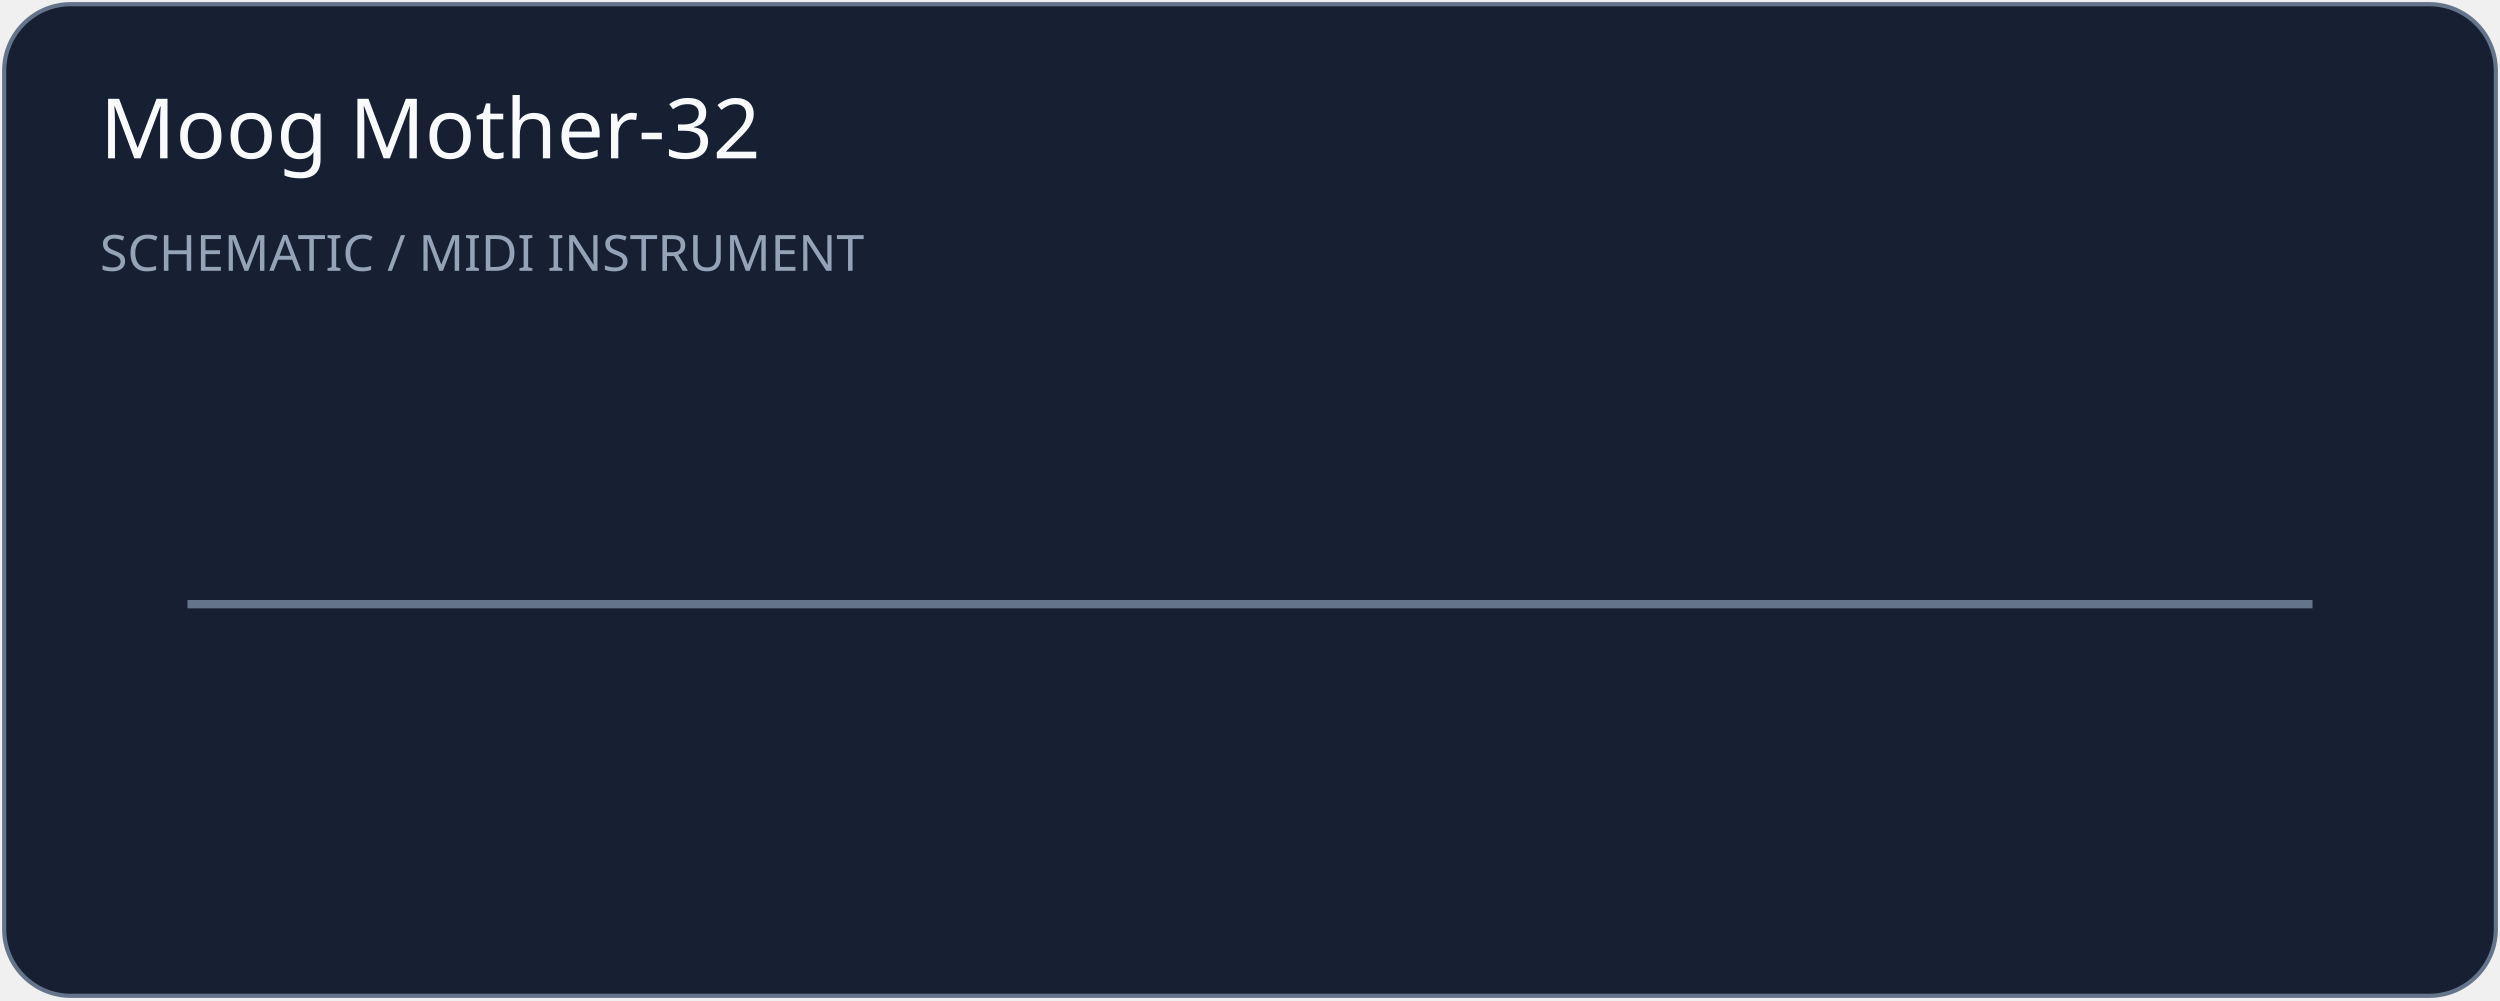
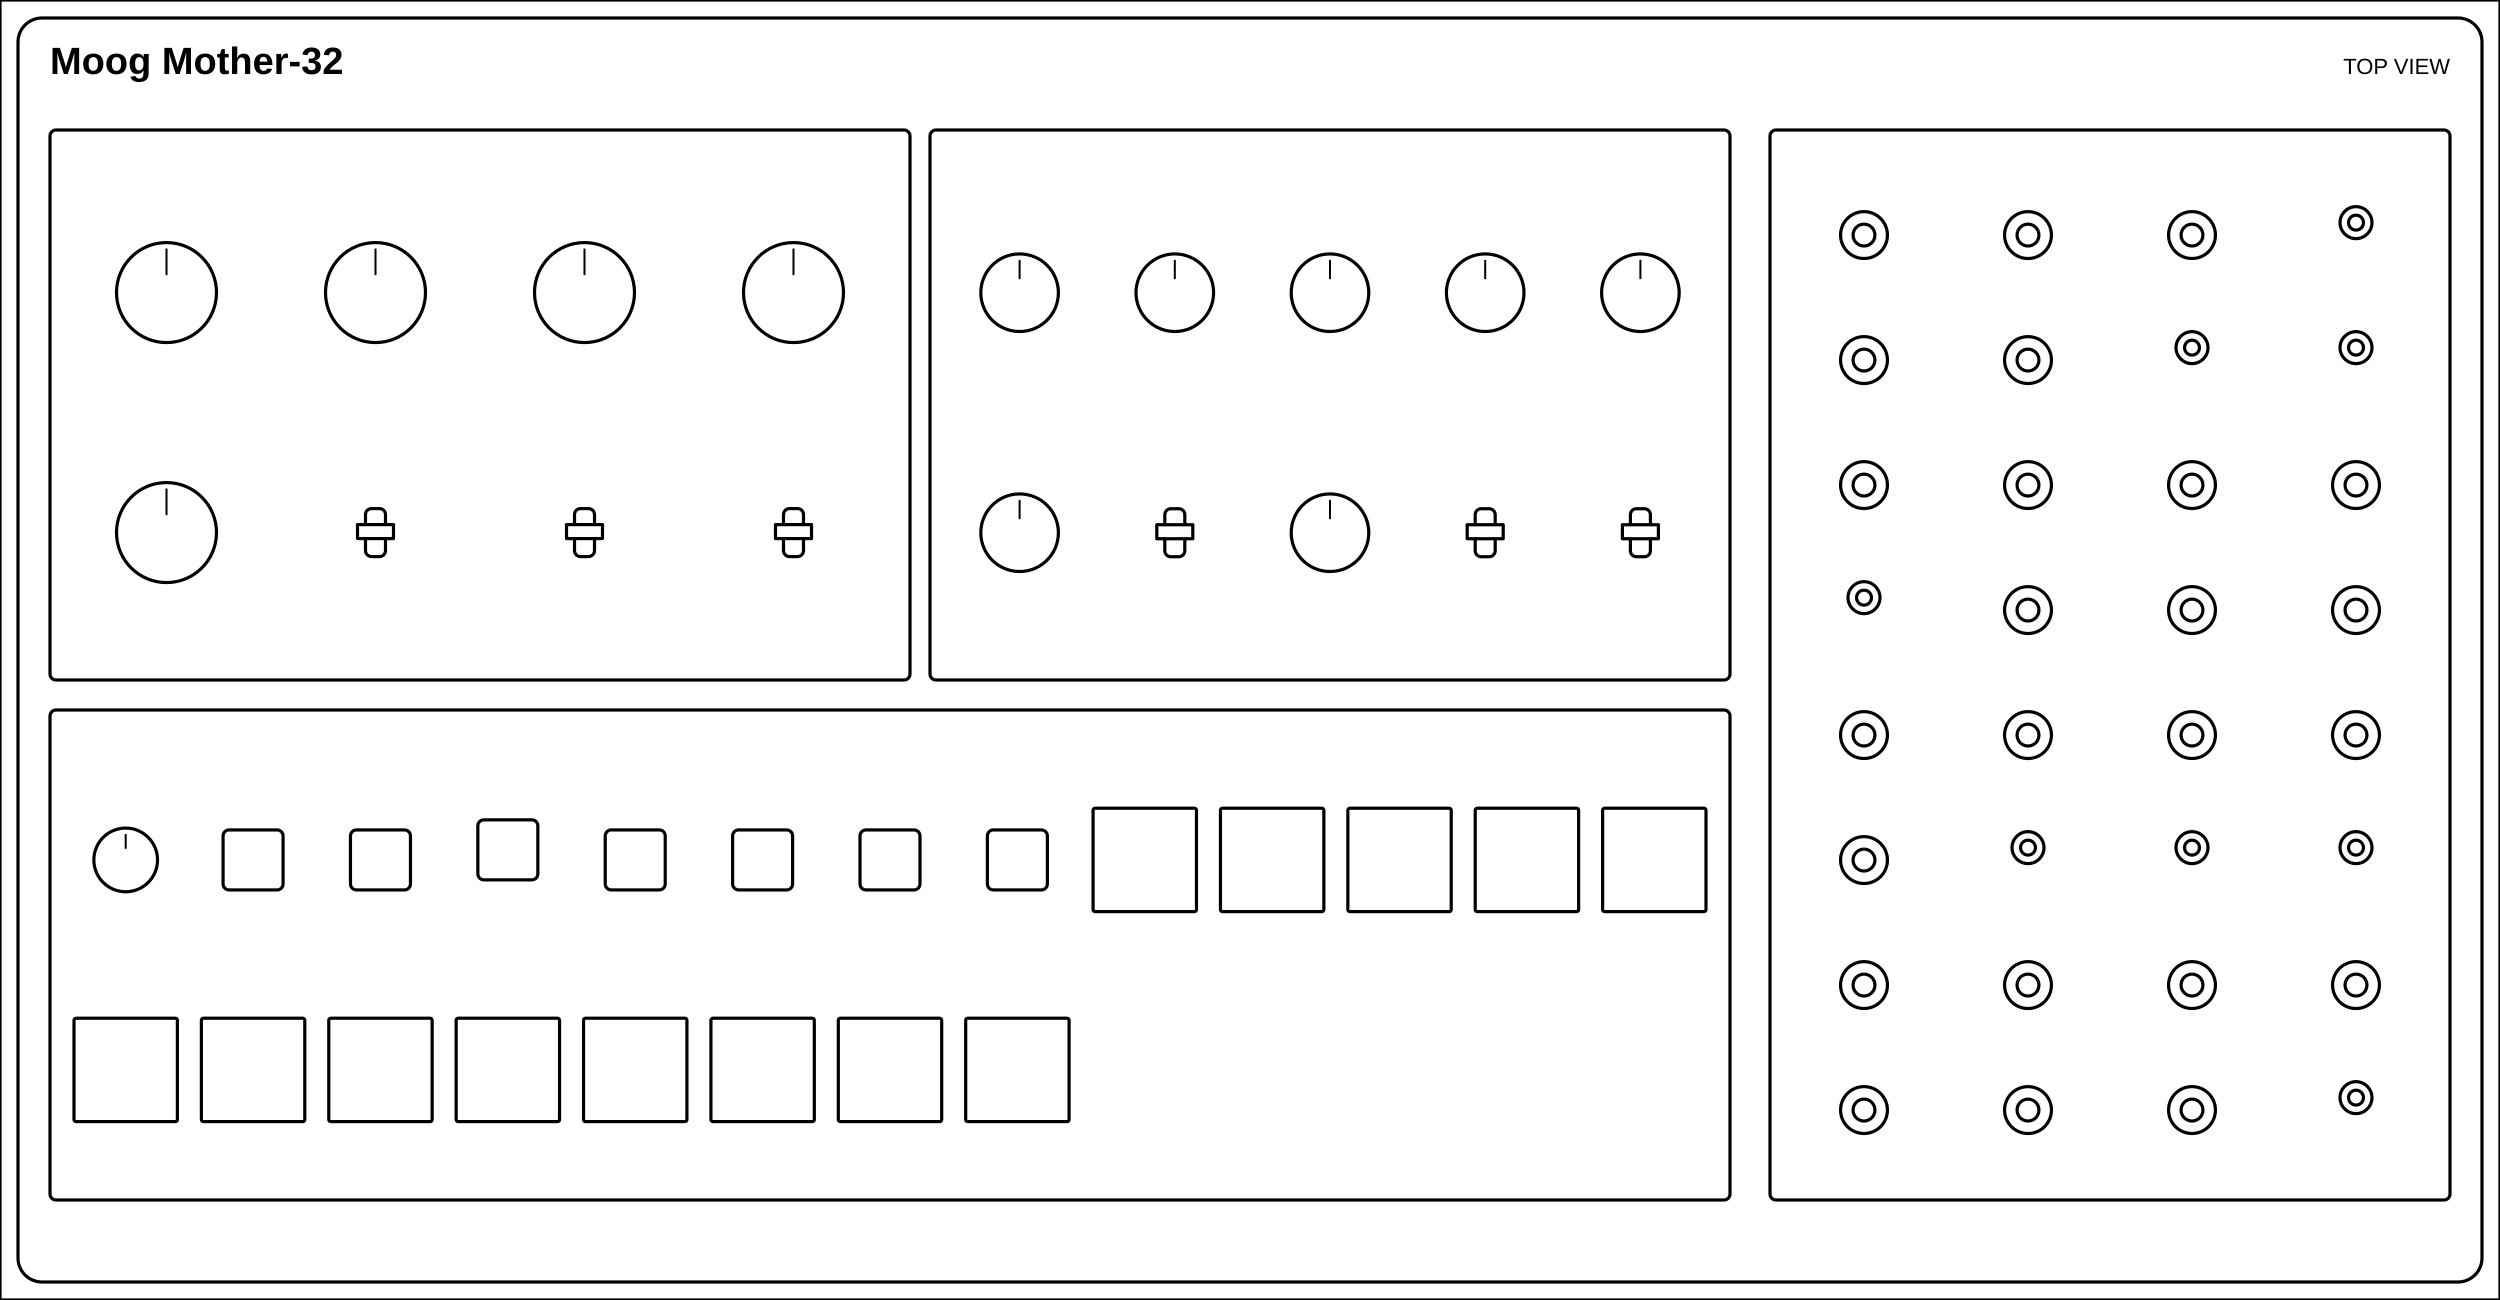
- <svg xmlns="http://www.w3.org/2000/svg" viewBox="0 0 600 240" role="img" aria-label="Moog Mother-32 schematic">
-   <rect x="1" y="1" width="598" height="238" rx="16" fill="#172033" stroke="#64748b" />
-   <text x="24" y="38" fill="#f8fafc" font-family="sans-serif" font-size="20">Moog Mother-32</text>
-   <text x="24" y="65" fill="#94a3b8" font-family="sans-serif" font-size="12">SCHEMATIC / MIDI INSTRUMENT</text>
-   <path d="M45 145h510" stroke="#64748b" stroke-width="2" />
+ <svg xmlns="http://www.w3.org/2000/svg" viewBox="0 0 1250 650" role="img" aria-labelledby="title description">
+   <style>text{font-family:Arial,Helvetica,sans-serif;fill:#000;stroke:none}.line{fill:#fff;stroke:#000;stroke-width:1.6;stroke-linejoin:round;stroke-linecap:round}.thin{fill:none;stroke:#000;stroke-width:1;stroke-linejoin:round;stroke-linecap:round}</style>
+   <rect x="0" y="0" width="1250" height="650" class="line" fill="#fff" stroke="none" stroke-width="1.6" />
+   <rect x="9" y="9" width="1232" height="632" class="line" fill="#fff" stroke="#000" stroke-width="1.6" rx="12" />
+   <text x="25" y="37" fill="#000" font-family="Arial,Helvetica,sans-serif" font-size="19" text-anchor="start" font-weight="bold">Moog Mother-32</text>
+   <text x="1225" y="37" fill="#000" font-family="Arial,Helvetica,sans-serif" font-size="11" text-anchor="end">TOP VIEW</text>
+   <rect x="25" y="65" width="430" height="275" class="line" fill="#fff" stroke="#000" stroke-width="1.6" rx="3" />
+   <g id="vco-modulation-frequency" data-kind="knob" aria-label="Frequency">
+     <circle cx="83.25" cy="146.285" r="25" class="line" fill="#fff" stroke="#000" stroke-width="1.6" />
+     <path d="M83.25 124.285L83.25 137.535" fill="none" stroke="#000" stroke-width="1" />
+   </g>
+   <g id="vco-modulation-pulse-width" data-kind="knob" aria-label="Pulse width">
+     <circle cx="187.75" cy="146.285" r="25" class="line" fill="#fff" stroke="#000" stroke-width="1.6" />
+     <path d="M187.75 124.285L187.75 137.535" fill="none" stroke="#000" stroke-width="1" />
+   </g>
+   <g id="vco-modulation-vco-mod-amt" data-kind="knob" aria-label="VCO mod amt">
+     <circle cx="292.25" cy="146.285" r="25" class="line" fill="#fff" stroke="#000" stroke-width="1.6" />
+     <path d="M292.25 124.285L292.25 137.535" fill="none" stroke="#000" stroke-width="1" />
+   </g>
+   <g id="vco-modulation-lfo-rate" data-kind="knob" aria-label="LFO rate">
+     <circle cx="396.75" cy="146.285" r="25" class="line" fill="#fff" stroke="#000" stroke-width="1.6" />
+     <path d="M396.75 124.285L396.75 137.535" fill="none" stroke="#000" stroke-width="1" />
+   </g>
+   <g id="vco-modulation-glide" data-kind="knob" aria-label="Glide">
+     <circle cx="83.25" cy="266.285" r="25" class="line" fill="#fff" stroke="#000" stroke-width="1.6" />
+     <path d="M83.25 244.285L83.25 257.535" fill="none" stroke="#000" stroke-width="1" />
+   </g>
+   <g id="vco-modulation-wave" data-kind="switch" aria-label="Wave">
+     <rect x="182.75" y="254.285" width="10" height="24" class="line" fill="#fff" stroke="#000" stroke-width="1.6" rx="3" />
+     <rect x="178.75" y="262.285" width="18" height="7" class="line" fill="#fff" stroke="#000" stroke-width="1.6" />
+   </g>
+   <g id="vco-modulation-mod-source" data-kind="switch" aria-label="Mod source">
+     <rect x="287.25" y="254.285" width="10" height="24" class="line" fill="#fff" stroke="#000" stroke-width="1.6" rx="3" />
+     <rect x="283.25" y="262.285" width="18" height="7" class="line" fill="#fff" stroke="#000" stroke-width="1.6" />
+   </g>
+   <g id="vco-modulation-mod-dest" data-kind="switch" aria-label="Mod dest">
+     <rect x="391.75" y="254.285" width="10" height="24" class="line" fill="#fff" stroke="#000" stroke-width="1.6" rx="3" />
+     <rect x="387.75" y="262.285" width="18" height="7" class="line" fill="#fff" stroke="#000" stroke-width="1.6" />
+   </g>
+   <rect x="465" y="65" width="400" height="275" class="line" fill="#fff" stroke="#000" stroke-width="1.6" rx="3" />
+   <g id="vcf-vca-eg-cutoff" data-kind="knob" aria-label="Cutoff">
+     <circle cx="509.8" cy="146.362" r="19.4" class="line" fill="#fff" stroke="#000" stroke-width="1.6" />
+     <path d="M509.8 129.962L509.8 139.572" fill="none" stroke="#000" stroke-width="1" />
+   </g>
+   <g id="vcf-vca-eg-resonance" data-kind="knob" aria-label="Resonance">
+     <circle cx="587.4" cy="146.362" r="19.4" class="line" fill="#fff" stroke="#000" stroke-width="1.6" />
+     <path d="M587.4 129.962L587.4 139.572" fill="none" stroke="#000" stroke-width="1" />
+   </g>
+   <g id="vcf-vca-eg-vcf-mod-amt" data-kind="knob" aria-label="VCF mod amt">
+     <circle cx="665" cy="146.362" r="19.4" class="line" fill="#fff" stroke="#000" stroke-width="1.6" />
+     <path d="M665 129.962L665 139.572" fill="none" stroke="#000" stroke-width="1" />
+   </g>
+   <g id="vcf-vca-eg-mix" data-kind="knob" aria-label="Mix">
+     <circle cx="742.6" cy="146.362" r="19.4" class="line" fill="#fff" stroke="#000" stroke-width="1.6" />
+     <path d="M742.6 129.962L742.6 139.572" fill="none" stroke="#000" stroke-width="1" />
+   </g>
+   <g id="vcf-vca-eg-attack" data-kind="knob" aria-label="Attack">
+     <circle cx="820.2" cy="146.362" r="19.4" class="line" fill="#fff" stroke="#000" stroke-width="1.6" />
+     <path d="M820.2 129.962L820.2 139.572" fill="none" stroke="#000" stroke-width="1" />
+   </g>
+   <g id="vcf-vca-eg-decay" data-kind="knob" aria-label="Decay">
+     <circle cx="509.8" cy="266.362" r="19.4" class="line" fill="#fff" stroke="#000" stroke-width="1.6" />
+     <path d="M509.8 249.962L509.8 259.572" fill="none" stroke="#000" stroke-width="1" />
+   </g>
+   <g id="vcf-vca-eg-sustain" data-kind="switch" aria-label="Sustain">
+     <rect x="582.4" y="254.362" width="10" height="24" class="line" fill="#fff" stroke="#000" stroke-width="1.6" rx="3" />
+     <rect x="578.4" y="262.362" width="18" height="7" class="line" fill="#fff" stroke="#000" stroke-width="1.6" />
+   </g>
+   <g id="vcf-vca-eg-volume" data-kind="knob" aria-label="Volume">
+     <circle cx="665" cy="266.362" r="19.4" class="line" fill="#fff" stroke="#000" stroke-width="1.6" />
+     <path d="M665 249.962L665 259.572" fill="none" stroke="#000" stroke-width="1" />
+   </g>
+   <g id="vcf-vca-eg-vcf-mode" data-kind="switch" aria-label="VCF mode">
+     <rect x="737.6" y="254.362" width="10" height="24" class="line" fill="#fff" stroke="#000" stroke-width="1.6" rx="3" />
+     <rect x="733.6" y="262.362" width="18" height="7" class="line" fill="#fff" stroke="#000" stroke-width="1.6" />
+   </g>
+   <g id="vcf-vca-eg-vca-mode" data-kind="switch" aria-label="VCA mode">
+     <rect x="815.2" y="254.362" width="10" height="24" class="line" fill="#fff" stroke="#000" stroke-width="1.6" rx="3" />
+     <rect x="811.2" y="262.362" width="18" height="7" class="line" fill="#fff" stroke="#000" stroke-width="1.6" />
+   </g>
+   <rect x="25" y="355" width="840" height="245" class="line" fill="#fff" stroke="#000" stroke-width="1.6" rx="3" />
+   <g id="sequencer-tempo" data-kind="knob" aria-label="Tempo">
+     <circle cx="62.846" cy="429.962" r="15.923" class="line" fill="#fff" stroke="#000" stroke-width="1.6" />
+     <path d="M62.846 417.039L62.846 424.389" fill="none" stroke="#000" stroke-width="1" />
+   </g>
+   <g id="sequencer-run-stop" data-kind="button" aria-label="Run / Stop">
+     <rect x="111.538" y="414.962" width="30" height="30" class="line" fill="#fff" stroke="#000" stroke-width="1.6" rx="3" />
+   </g>
+   <g id="sequencer-hold" data-kind="button" aria-label="Hold">
+     <rect x="175.231" y="414.962" width="30" height="30" class="line" fill="#fff" stroke="#000" stroke-width="1.6" rx="3" />
+   </g>
+   <g id="sequencer-reset-accent" data-kind="button" aria-label="Reset / Accent">
+     <rect x="238.923" y="409.924" width="30" height="30" class="line" fill="#fff" stroke="#000" stroke-width="1.6" rx="3" />
+   </g>
+   <g id="sequencer-shift" data-kind="button" aria-label="Shift">
+     <rect x="302.615" y="414.962" width="30" height="30" class="line" fill="#fff" stroke="#000" stroke-width="1.6" rx="3" />
+   </g>
+   <g id="sequencer-kb-step" data-kind="button" aria-label="KB / Step">
+     <rect x="366.308" y="414.962" width="30" height="30" class="line" fill="#fff" stroke="#000" stroke-width="1.6" rx="3" />
+   </g>
+   <g id="sequencer-pattern" data-kind="button" aria-label="Pattern">
+     <rect x="430" y="414.962" width="30" height="30" class="line" fill="#fff" stroke="#000" stroke-width="1.6" rx="3" />
+   </g>
+   <g id="sequencer-bank" data-kind="button" aria-label="Bank">
+     <rect x="493.692" y="414.962" width="30" height="30" class="line" fill="#fff" stroke="#000" stroke-width="1.6" rx="3" />
+   </g>
+   <g id="sequencer-key-1" data-kind="key" aria-label="Key 1">
+     <rect x="546.538" y="404.116" width="51.692" height="51.692" class="line" fill="#fff" stroke="#000" stroke-width="1.6" rx="1" />
+   </g>
+   <g id="sequencer-key-2" data-kind="key" aria-label="Key 2">
+     <rect x="610.231" y="404.116" width="51.692" height="51.692" class="line" fill="#fff" stroke="#000" stroke-width="1.6" rx="1" />
+   </g>
+   <g id="sequencer-key-3" data-kind="key" aria-label="Key 3">
+     <rect x="673.923" y="404.116" width="51.692" height="51.692" class="line" fill="#fff" stroke="#000" stroke-width="1.6" rx="1" />
+   </g>
+   <g id="sequencer-key-4" data-kind="key" aria-label="Key 4">
+     <rect x="737.615" y="404.116" width="51.692" height="51.692" class="line" fill="#fff" stroke="#000" stroke-width="1.6" rx="1" />
+   </g>
+   <g id="sequencer-key-5" data-kind="key" aria-label="Key 5">
+     <rect x="801.308" y="404.116" width="51.692" height="51.692" class="line" fill="#fff" stroke="#000" stroke-width="1.6" rx="1" />
+   </g>
+   <g id="sequencer-key-6" data-kind="key" aria-label="Key 6">
+     <rect x="37" y="509.116" width="51.692" height="51.692" class="line" fill="#fff" stroke="#000" stroke-width="1.6" rx="1" />
+   </g>
+   <g id="sequencer-key-7" data-kind="key" aria-label="Key 7">
+     <rect x="100.692" y="509.116" width="51.692" height="51.692" class="line" fill="#fff" stroke="#000" stroke-width="1.6" rx="1" />
+   </g>
+   <g id="sequencer-key-8" data-kind="key" aria-label="Key 8">
+     <rect x="164.385" y="509.116" width="51.692" height="51.692" class="line" fill="#fff" stroke="#000" stroke-width="1.6" rx="1" />
+   </g>
+   <g id="sequencer-key-9" data-kind="key" aria-label="Key 9">
+     <rect x="228.077" y="509.116" width="51.692" height="51.692" class="line" fill="#fff" stroke="#000" stroke-width="1.6" rx="1" />
+   </g>
+   <g id="sequencer-key-10" data-kind="key" aria-label="Key 10">
+     <rect x="291.769" y="509.116" width="51.692" height="51.692" class="line" fill="#fff" stroke="#000" stroke-width="1.6" rx="1" />
+   </g>
+   <g id="sequencer-key-11" data-kind="key" aria-label="Key 11">
+     <rect x="355.462" y="509.116" width="51.692" height="51.692" class="line" fill="#fff" stroke="#000" stroke-width="1.6" rx="1" />
+   </g>
+   <g id="sequencer-key-12" data-kind="key" aria-label="Key 12">
+     <rect x="419.154" y="509.116" width="51.692" height="51.692" class="line" fill="#fff" stroke="#000" stroke-width="1.6" rx="1" />
+   </g>
+   <g id="sequencer-key-13" data-kind="key" aria-label="Key 13">
+     <rect x="482.846" y="509.116" width="51.692" height="51.692" class="line" fill="#fff" stroke="#000" stroke-width="1.6" rx="1" />
+   </g>
+   <rect x="885" y="65" width="340" height="535" class="line" fill="#fff" stroke="#000" stroke-width="1.6" rx="3" />
+   <g id="patch-bay-ext-audio-in" data-kind="jack" aria-label="Ext audio IN">
+     <circle cx="932" cy="117.535" r="11.721" class="line" fill="#fff" stroke="#000" stroke-width="1.6" />
+     <circle cx="932" cy="117.535" r="5.47" class="line" fill="#fff" stroke="#000" stroke-width="1.6" />
+   </g>
+   <g id="patch-bay-mix-cv-in" data-kind="jack" aria-label="Mix CV IN">
+     <circle cx="1014" cy="117.535" r="11.721" class="line" fill="#fff" stroke="#000" stroke-width="1.6" />
+     <circle cx="1014" cy="117.535" r="5.47" class="line" fill="#fff" stroke="#000" stroke-width="1.6" />
+   </g>
+   <g id="patch-bay-vca-cv-in" data-kind="jack" aria-label="VCA CV IN">
+     <circle cx="1096" cy="117.535" r="11.721" class="line" fill="#fff" stroke="#000" stroke-width="1.6" />
+     <circle cx="1096" cy="117.535" r="5.47" class="line" fill="#fff" stroke="#000" stroke-width="1.6" />
+   </g>
+   <g id="patch-bay-vcf-cutoff-in" data-kind="jack" aria-label="VCF cutoff IN">
+     <circle cx="1178" cy="111.32" r="7.992" class="line" fill="#fff" stroke="#000" stroke-width="1.6" />
+     <circle cx="1178" cy="111.32" r="3.73" class="line" fill="#fff" stroke="#000" stroke-width="1.6" />
+   </g>
+   <g id="patch-bay-vcf-res-in" data-kind="jack" aria-label="VCF res IN">
+     <circle cx="932" cy="180.035" r="11.721" class="line" fill="#fff" stroke="#000" stroke-width="1.6" />
+     <circle cx="932" cy="180.035" r="5.47" class="line" fill="#fff" stroke="#000" stroke-width="1.6" />
+   </g>
+   <g id="patch-bay-vcf-mod-in" data-kind="jack" aria-label="VCF mod IN">
+     <circle cx="1014" cy="180.035" r="11.721" class="line" fill="#fff" stroke="#000" stroke-width="1.6" />
+     <circle cx="1014" cy="180.035" r="5.47" class="line" fill="#fff" stroke="#000" stroke-width="1.6" />
+   </g>
+   <g id="patch-bay-vco-1v-oct-in" data-kind="jack" aria-label="VCO 1V/oct IN">
+     <circle cx="1096" cy="173.82" r="7.992" class="line" fill="#fff" stroke="#000" stroke-width="1.6" />
+     <circle cx="1096" cy="173.82" r="3.73" class="line" fill="#fff" stroke="#000" stroke-width="1.6" />
+   </g>
+   <g id="patch-bay-vco-lin-fm-in" data-kind="jack" aria-label="VCO LIN FM IN">
+     <circle cx="1178" cy="173.82" r="7.992" class="line" fill="#fff" stroke="#000" stroke-width="1.6" />
+     <circle cx="1178" cy="173.82" r="3.73" class="line" fill="#fff" stroke="#000" stroke-width="1.6" />
+   </g>
+   <g id="patch-bay-vco-mod-in" data-kind="jack" aria-label="VCO mod IN">
+     <circle cx="932" cy="242.535" r="11.721" class="line" fill="#fff" stroke="#000" stroke-width="1.6" />
+     <circle cx="932" cy="242.535" r="5.47" class="line" fill="#fff" stroke="#000" stroke-width="1.6" />
+   </g>
+   <g id="patch-bay-vco-pwm-in" data-kind="jack" aria-label="VCO PWM IN">
+     <circle cx="1014" cy="242.535" r="11.721" class="line" fill="#fff" stroke="#000" stroke-width="1.6" />
+     <circle cx="1014" cy="242.535" r="5.47" class="line" fill="#fff" stroke="#000" stroke-width="1.6" />
+   </g>
+   <g id="patch-bay-lfo-rate-in" data-kind="jack" aria-label="LFO rate IN">
+     <circle cx="1096" cy="242.535" r="11.721" class="line" fill="#fff" stroke="#000" stroke-width="1.6" />
+     <circle cx="1096" cy="242.535" r="5.47" class="line" fill="#fff" stroke="#000" stroke-width="1.6" />
+   </g>
+   <g id="patch-bay-tempo-in" data-kind="jack" aria-label="Tempo IN">
+     <circle cx="1178" cy="242.535" r="11.721" class="line" fill="#fff" stroke="#000" stroke-width="1.6" />
+     <circle cx="1178" cy="242.535" r="5.47" class="line" fill="#fff" stroke="#000" stroke-width="1.6" />
+   </g>
+   <g id="patch-bay-run-stop-in" data-kind="jack" aria-label="Run / Stop IN">
+     <circle cx="932" cy="298.82" r="7.992" class="line" fill="#fff" stroke="#000" stroke-width="1.6" />
+     <circle cx="932" cy="298.82" r="3.73" class="line" fill="#fff" stroke="#000" stroke-width="1.6" />
+   </g>
+   <g id="patch-bay-reset-in" data-kind="jack" aria-label="Reset IN">
+     <circle cx="1014" cy="305.035" r="11.721" class="line" fill="#fff" stroke="#000" stroke-width="1.6" />
+     <circle cx="1014" cy="305.035" r="5.47" class="line" fill="#fff" stroke="#000" stroke-width="1.6" />
+   </g>
+   <g id="patch-bay-hold-in" data-kind="jack" aria-label="Hold IN">
+     <circle cx="1096" cy="305.035" r="11.721" class="line" fill="#fff" stroke="#000" stroke-width="1.6" />
+     <circle cx="1096" cy="305.035" r="5.47" class="line" fill="#fff" stroke="#000" stroke-width="1.6" />
+   </g>
+   <g id="patch-bay-eg-gate-in" data-kind="jack" aria-label="EG gate IN">
+     <circle cx="1178" cy="305.035" r="11.721" class="line" fill="#fff" stroke="#000" stroke-width="1.6" />
+     <circle cx="1178" cy="305.035" r="5.47" class="line" fill="#fff" stroke="#000" stroke-width="1.6" />
+   </g>
+   <g id="patch-bay-vc-mix-in" data-kind="jack" aria-label="VC mix IN">
+     <circle cx="932" cy="367.535" r="11.721" class="line" fill="#fff" stroke="#000" stroke-width="1.6" />
+     <circle cx="932" cy="367.535" r="5.47" class="line" fill="#fff" stroke="#000" stroke-width="1.6" />
+   </g>
+   <g id="patch-bay-vca-out" data-kind="jack" aria-label="VCA OUT">
+     <circle cx="1014" cy="367.535" r="11.721" class="line" fill="#fff" stroke="#000" stroke-width="1.6" />
+     <circle cx="1014" cy="367.535" r="5.47" class="line" fill="#fff" stroke="#000" stroke-width="1.6" />
+   </g>
+   <g id="patch-bay-noise-out" data-kind="jack" aria-label="Noise OUT">
+     <circle cx="1096" cy="367.535" r="11.721" class="line" fill="#fff" stroke="#000" stroke-width="1.6" />
+     <circle cx="1096" cy="367.535" r="5.47" class="line" fill="#fff" stroke="#000" stroke-width="1.6" />
+   </g>
+   <g id="patch-bay-vcf-out" data-kind="jack" aria-label="VCF OUT">
+     <circle cx="1178" cy="367.535" r="11.721" class="line" fill="#fff" stroke="#000" stroke-width="1.6" />
+     <circle cx="1178" cy="367.535" r="5.47" class="line" fill="#fff" stroke="#000" stroke-width="1.6" />
+   </g>
+   <g id="patch-bay-vco-saw-out" data-kind="jack" aria-label="VCO saw OUT">
+     <circle cx="932" cy="430.035" r="11.721" class="line" fill="#fff" stroke="#000" stroke-width="1.6" />
+     <circle cx="932" cy="430.035" r="5.47" class="line" fill="#fff" stroke="#000" stroke-width="1.6" />
+   </g>
+   <g id="patch-bay-vco-pulse-out" data-kind="jack" aria-label="VCO pulse OUT">
+     <circle cx="1014" cy="423.82" r="7.992" class="line" fill="#fff" stroke="#000" stroke-width="1.6" />
+     <circle cx="1014" cy="423.82" r="3.73" class="line" fill="#fff" stroke="#000" stroke-width="1.6" />
+   </g>
+   <g id="patch-bay-lfo-triangle-out" data-kind="jack" aria-label="LFO triangle OUT">
+     <circle cx="1096" cy="423.82" r="7.992" class="line" fill="#fff" stroke="#000" stroke-width="1.6" />
+     <circle cx="1096" cy="423.82" r="3.73" class="line" fill="#fff" stroke="#000" stroke-width="1.6" />
+   </g>
+   <g id="patch-bay-lfo-square-out" data-kind="jack" aria-label="LFO square OUT">
+     <circle cx="1178" cy="423.82" r="7.992" class="line" fill="#fff" stroke="#000" stroke-width="1.6" />
+     <circle cx="1178" cy="423.82" r="3.73" class="line" fill="#fff" stroke="#000" stroke-width="1.6" />
+   </g>
+   <g id="patch-bay-vc-mix-out" data-kind="jack" aria-label="VC mix OUT">
+     <circle cx="932" cy="492.535" r="11.721" class="line" fill="#fff" stroke="#000" stroke-width="1.6" />
+     <circle cx="932" cy="492.535" r="5.47" class="line" fill="#fff" stroke="#000" stroke-width="1.6" />
+   </g>
+   <g id="patch-bay-assign-out" data-kind="jack" aria-label="Assign OUT">
+     <circle cx="1014" cy="492.535" r="11.721" class="line" fill="#fff" stroke="#000" stroke-width="1.6" />
+     <circle cx="1014" cy="492.535" r="5.47" class="line" fill="#fff" stroke="#000" stroke-width="1.6" />
+   </g>
+   <g id="patch-bay-eg-out" data-kind="jack" aria-label="EG OUT">
+     <circle cx="1096" cy="492.535" r="11.721" class="line" fill="#fff" stroke="#000" stroke-width="1.6" />
+     <circle cx="1096" cy="492.535" r="5.47" class="line" fill="#fff" stroke="#000" stroke-width="1.6" />
+   </g>
+   <g id="patch-bay-kb-out" data-kind="jack" aria-label="KB OUT">
+     <circle cx="1178" cy="492.535" r="11.721" class="line" fill="#fff" stroke="#000" stroke-width="1.6" />
+     <circle cx="1178" cy="492.535" r="5.47" class="line" fill="#fff" stroke="#000" stroke-width="1.6" />
+   </g>
+   <g id="patch-bay-gate-out" data-kind="jack" aria-label="Gate OUT">
+     <circle cx="932" cy="555.035" r="11.721" class="line" fill="#fff" stroke="#000" stroke-width="1.6" />
+     <circle cx="932" cy="555.035" r="5.47" class="line" fill="#fff" stroke="#000" stroke-width="1.6" />
+   </g>
+   <g id="patch-bay-mult-1-out" data-kind="jack" aria-label="Mult 1 OUT">
+     <circle cx="1014" cy="555.035" r="11.721" class="line" fill="#fff" stroke="#000" stroke-width="1.6" />
+     <circle cx="1014" cy="555.035" r="5.47" class="line" fill="#fff" stroke="#000" stroke-width="1.6" />
+   </g>
+   <g id="patch-bay-mult-2-out" data-kind="jack" aria-label="Mult 2 OUT">
+     <circle cx="1096" cy="555.035" r="11.721" class="line" fill="#fff" stroke="#000" stroke-width="1.6" />
+     <circle cx="1096" cy="555.035" r="5.47" class="line" fill="#fff" stroke="#000" stroke-width="1.6" />
+   </g>
+   <g id="patch-bay-vc-mix-control-out" data-kind="jack" aria-label="VC mix control OUT">
+     <circle cx="1178" cy="548.82" r="7.992" class="line" fill="#fff" stroke="#000" stroke-width="1.6" />
+     <circle cx="1178" cy="548.82" r="3.73" class="line" fill="#fff" stroke="#000" stroke-width="1.6" />
+   </g>
</svg>
